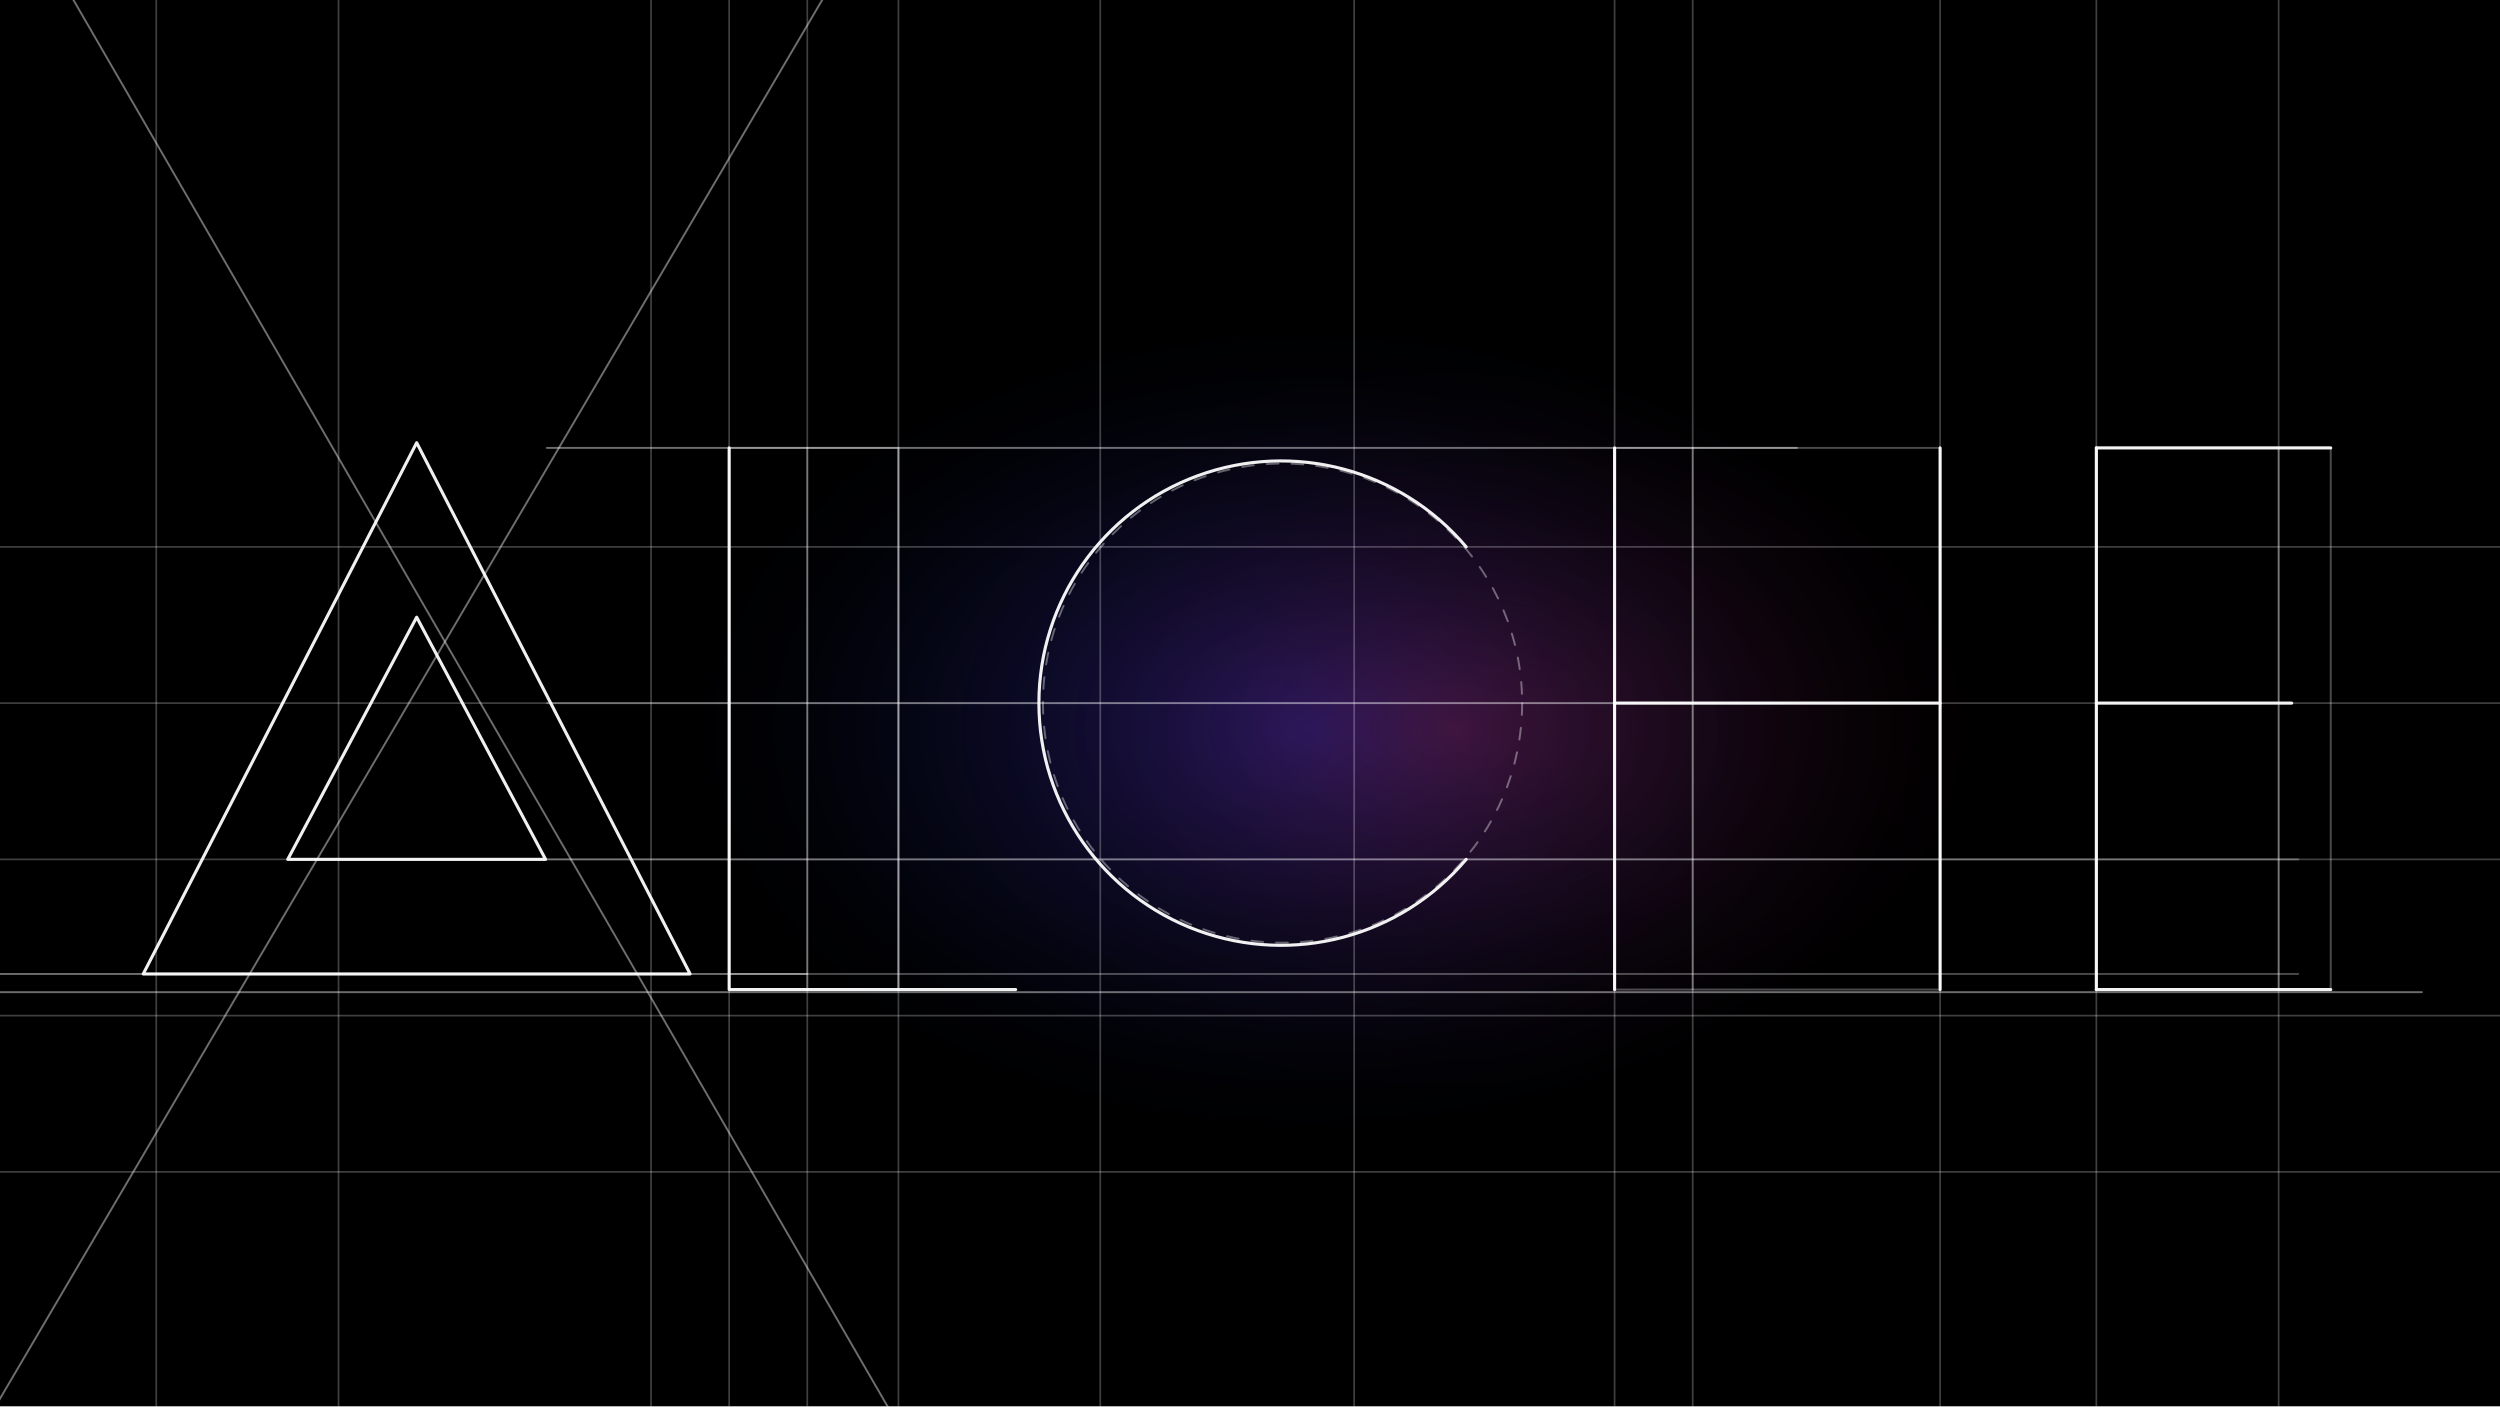
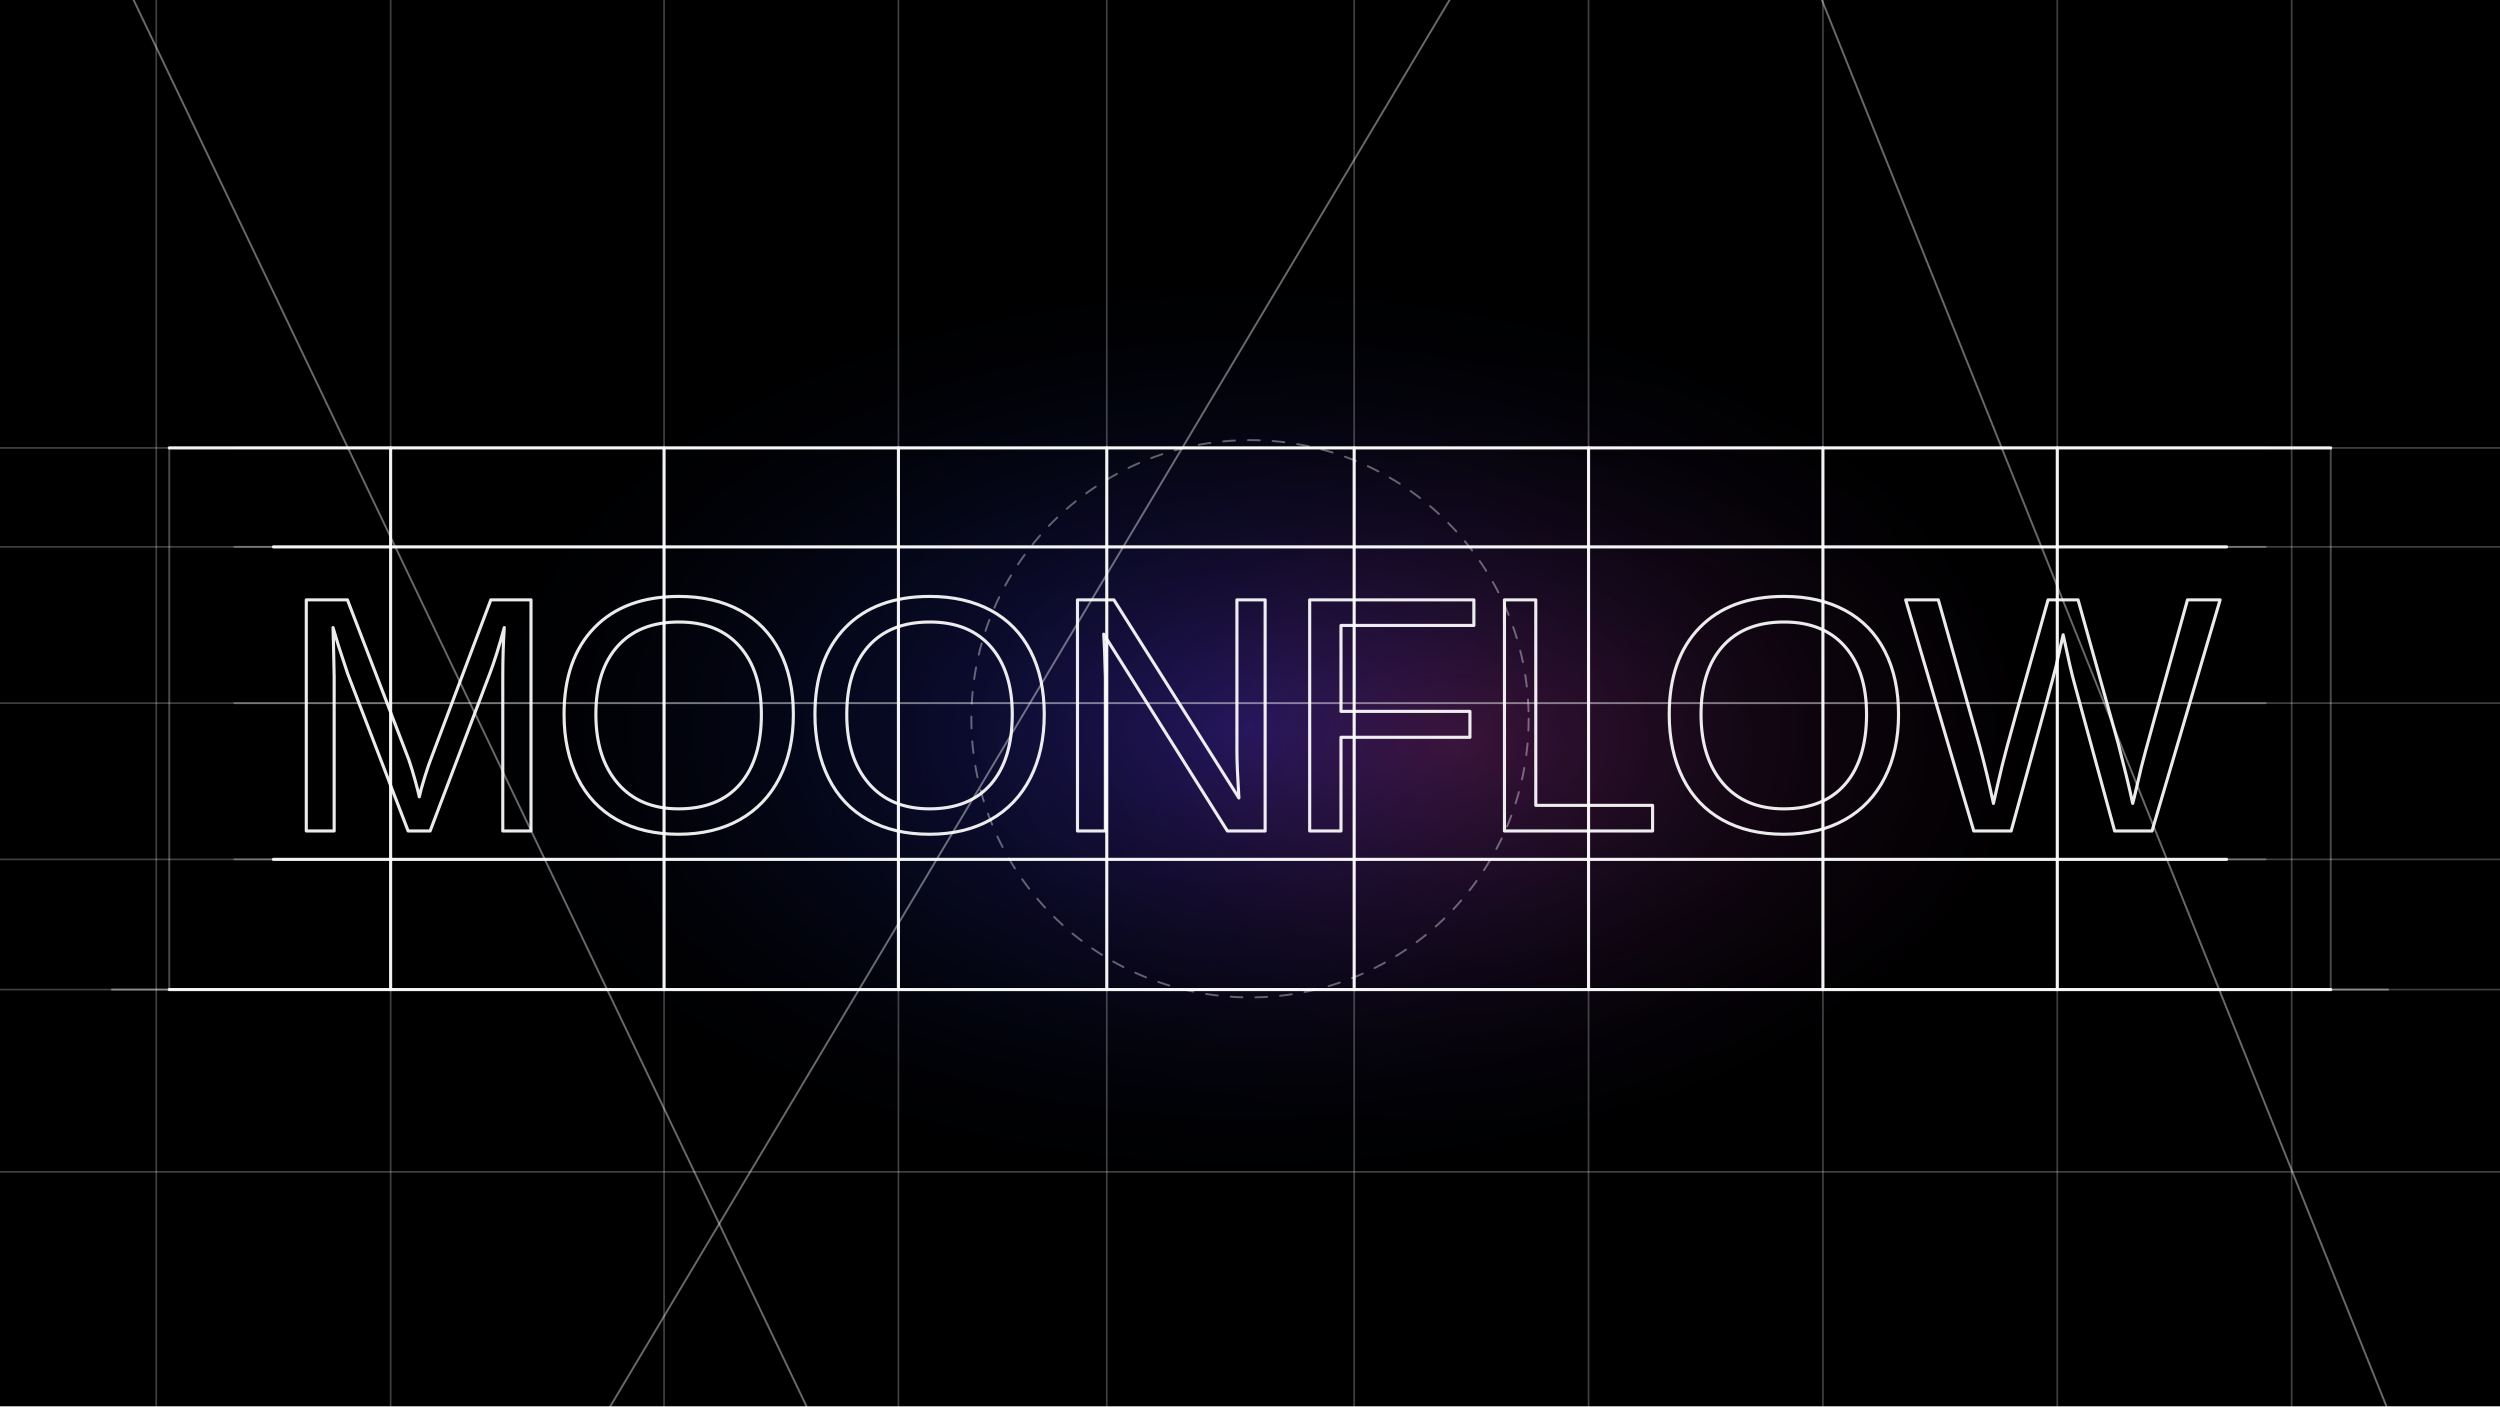
<svg xmlns="http://www.w3.org/2000/svg" id="alcheEndmarkSvg" viewBox="0 0 1920 1080" fill="none">
  <defs>
-     <radialGradient id="alcheEndmarkGlowBlue" cx="0" cy="0" r="1" gradientUnits="userSpaceOnUse" gradientTransform="translate(1006 560) rotate(90) scale(340 520)">
+     <radialGradient id="alcheEndmarkGlowBlue" cx="0" cy="0" r="1" gradientUnits="userSpaceOnUse" gradientTransform="translate(960 560) rotate(90) scale(380 650)">
      <stop offset="0" stop-color="#2839ff" stop-opacity="0.42" />
-       <stop offset="0.56" stop-color="#16227a" stop-opacity="0.2" />
+       <stop offset="0.56" stop-color="#16227a" stop-opacity="0.18" />
      <stop offset="1" stop-color="#000000" stop-opacity="0" />
    </radialGradient>
-     <radialGradient id="alcheEndmarkGlowRed" cx="0" cy="0" r="1" gradientUnits="userSpaceOnUse" gradientTransform="translate(1116 560) rotate(90) scale(300 460)">
-       <stop offset="0" stop-color="#aa1f32" stop-opacity="0.32" />
-       <stop offset="0.58" stop-color="#4f0813" stop-opacity="0.14" />
+     <radialGradient id="alcheEndmarkGlowRed" cx="0" cy="0" r="1" gradientUnits="userSpaceOnUse" gradientTransform="translate(1118 570) rotate(90) scale(320 520)">
+       <stop offset="0" stop-color="#aa1f32" stop-opacity="0.3" />
+       <stop offset="0.58" stop-color="#4f0813" stop-opacity="0.12" />
      <stop offset="1" stop-color="#000000" stop-opacity="0" />
    </radialGradient>
    <clipPath id="alcheEndmarkFillRevealClip">
      <rect id="fillRevealRect" x="0" y="0" width="0" height="1080" />
    </clipPath>
  </defs>
  <rect width="1920" height="1080" fill="#000000" />
  <g id="bgGlow">
-     <ellipse cx="1010" cy="562" rx="530" ry="360" fill="url(#alcheEndmarkGlowBlue)" />
-     <ellipse cx="1112" cy="566" rx="460" ry="300" fill="url(#alcheEndmarkGlowRed)" />
+     <ellipse cx="960" cy="562" rx="610" ry="370" fill="url(#alcheEndmarkGlowBlue)" />
+     <ellipse cx="1114" cy="566" rx="520" ry="310" fill="url(#alcheEndmarkGlowRed)" />
  </g>
  <g id="grid" stroke="#f7f8fb" stroke-opacity="0.26" stroke-width="1.3">
+     <line x1="0" y1="344" x2="1920" y2="344" />
    <line x1="0" y1="420" x2="1920" y2="420" />
    <line x1="0" y1="540" x2="1920" y2="540" />
    <line x1="0" y1="660" x2="1920" y2="660" />
-     <line x1="0" y1="780" x2="1920" y2="780" />
+     <line x1="0" y1="760" x2="1920" y2="760" />
    <line x1="0" y1="900" x2="1920" y2="900" />
    <line x1="120" y1="0" x2="120" y2="1080" />
-     <line x1="260" y1="0" x2="260" y2="1080" />
-     <line x1="500" y1="0" x2="500" y2="1080" />
-     <line x1="560" y1="0" x2="560" y2="1080" />
-     <line x1="620" y1="0" x2="620" y2="1080" />
+     <line x1="300" y1="0" x2="300" y2="1080" />
+     <line x1="510" y1="0" x2="510" y2="1080" />
    <line x1="690" y1="0" x2="690" y2="1080" />
-     <line x1="845" y1="0" x2="845" y2="1080" />
+     <line x1="850" y1="0" x2="850" y2="1080" />
    <line x1="1040" y1="0" x2="1040" y2="1080" />
-     <line x1="1240" y1="0" x2="1240" y2="1080" />
-     <line x1="1300" y1="0" x2="1300" y2="1080" />
-     <line x1="1490" y1="0" x2="1490" y2="1080" />
-     <line x1="1610" y1="0" x2="1610" y2="1080" />
-     <line x1="1750" y1="0" x2="1750" y2="1080" />
+     <line x1="1220" y1="0" x2="1220" y2="1080" />
+     <line x1="1400" y1="0" x2="1400" y2="1080" />
+     <line x1="1580" y1="0" x2="1580" y2="1080" />
+     <line x1="1760" y1="0" x2="1760" y2="1080" />
  </g>
  <g id="guides" fill="none" stroke="#f7f8fb" stroke-width="1.5" stroke-linecap="round" stroke-linejoin="round">
-     <g id="guidePersistent" stroke-opacity="0.44">
-       <line data-draw="guide" x1="46" y1="-18" x2="692" y2="1098" />
-       <line data-draw="guide" x1="-14" y1="1098" x2="642" y2="-18" />
-       <line data-draw="guide" x1="0" y1="748" x2="620" y2="748" />
-       <line data-draw="guide" x1="0" y1="762" x2="1860" y2="762" />
-       <line data-draw="guide" x1="420" y1="344" x2="1380" y2="344" />
-       <circle data-draw="guide" cx="985" cy="540" r="184" stroke-dasharray="9 10" stroke-opacity="0.38" />
+     <g id="guidePersistent" stroke-opacity="0.42">
+       <line data-draw="guide" x1="94" y1="-18" x2="628" y2="1098" />
+       <line data-draw="guide" x1="458" y1="1098" x2="1124" y2="-18" />
+       <line data-draw="guide" x1="1392" y1="-18" x2="1840" y2="1098" />
+       <line data-draw="guide" x1="86" y1="760" x2="1834" y2="760" />
+       <line data-draw="guide" x1="180" y1="344" x2="1740" y2="344" />
+       <circle data-draw="guide" cx="960" cy="552" r="214" stroke-dasharray="9 10" stroke-opacity="0.38" />
    </g>
    <g id="guideFade" stroke-opacity="0.3">
-       <line data-draw="guide" x1="420" y1="540" x2="1370" y2="540" />
-       <line data-draw="guide" x1="420" y1="660" x2="1765" y2="660" />
-       <line data-draw="guide" x1="560" y1="748" x2="1765" y2="748" />
-       <line data-draw="guide" x1="620" y1="344" x2="620" y2="760" />
+       <line data-draw="guide" x1="180" y1="420" x2="1740" y2="420" />
+       <line data-draw="guide" x1="180" y1="540" x2="1740" y2="540" />
+       <line data-draw="guide" x1="180" y1="660" x2="1740" y2="660" />
+       <line data-draw="guide" x1="300" y1="344" x2="300" y2="760" />
+       <line data-draw="guide" x1="510" y1="344" x2="510" y2="760" />
      <line data-draw="guide" x1="690" y1="344" x2="690" y2="760" />
-       <line data-draw="guide" x1="1240" y1="344" x2="1240" y2="760" />
-       <line data-draw="guide" x1="1300" y1="344" x2="1300" y2="760" />
-       <line data-draw="guide" x1="1490" y1="344" x2="1490" y2="760" />
-       <line data-draw="guide" x1="1610" y1="344" x2="1610" y2="760" />
-       <line data-draw="guide" x1="1750" y1="344" x2="1750" y2="760" />
-       <rect data-draw="guide" x="560" y="344" width="130" height="416" />
-       <rect data-draw="guide" x="1240" y="344" width="250" height="416" />
-       <rect data-draw="guide" x="1610" y="344" width="180" height="416" />
+       <line data-draw="guide" x1="850" y1="344" x2="850" y2="760" />
+       <line data-draw="guide" x1="1040" y1="344" x2="1040" y2="760" />
+       <line data-draw="guide" x1="1220" y1="344" x2="1220" y2="760" />
+       <line data-draw="guide" x1="1400" y1="344" x2="1400" y2="760" />
+       <line data-draw="guide" x1="1580" y1="344" x2="1580" y2="760" />
+       <rect data-draw="guide" x="130" y="344" width="1660" height="416" />
    </g>
  </g>
-   <g id="outline" stroke="#ffffff" stroke-opacity="0.94" stroke-width="2.4" stroke-linecap="round" stroke-linejoin="round">
-     <path data-draw="outline" d="M320 340 L110 748 H530 Z" />
-     <path data-draw="outline" d="M320 474 L221 660 H419 Z" />
-     <path data-draw="outline" d="M560 344 V760 H780" />
-     <path data-draw="outline" d="M1126 420 A186 186 0 1 0 1126 660" />
-     <path data-draw="outline" d="M1240 344 V760" />
-     <path data-draw="outline" d="M1490 344 V760" />
-     <path data-draw="outline" d="M1240 540 H1490" />
-     <path data-draw="outline" d="M1610 344 V760" />
-     <path data-draw="outline" d="M1610 344 H1790" />
-     <path data-draw="outline" d="M1610 540 H1760" />
-     <path data-draw="outline" d="M1610 760 H1790" />
+   <g id="outline" stroke="#ffffff" stroke-opacity="0.92" stroke-width="2.4" stroke-linecap="round" stroke-linejoin="round">
+     <text x="960" y="565" text-anchor="middle" dominant-baseline="middle" font-family="MoonflowEndmark, 'Space Grotesk', Arial, sans-serif" font-size="258" font-weight="500" letter-spacing="-8" textLength="1660" lengthAdjust="spacingAndGlyphs" fill="none">MOONFLOW</text>
+     <path data-draw="outline" d="M130 344 H1790" />
+     <path data-draw="outline" d="M130 760 H1790" />
+     <path data-draw="outline" d="M210 420 H1710" />
+     <path data-draw="outline" d="M210 660 H1710" />
+     <path data-draw="outline" d="M300 344 V760" />
+     <path data-draw="outline" d="M510 344 V760" />
+     <path data-draw="outline" d="M690 344 V760" />
+     <path data-draw="outline" d="M850 344 V760" />
+     <path data-draw="outline" d="M1040 344 V760" />
+     <path data-draw="outline" d="M1220 344 V760" />
+     <path data-draw="outline" d="M1400 344 V760" />
+     <path data-draw="outline" d="M1580 344 V760" />
  </g>
  <g id="fill" clip-path="url(#alcheEndmarkFillRevealClip)">
-     <path id="fillA" fill="#ffffff" fill-rule="evenodd" d="M320 340 L110 748 H530 Z M320 474 L221 660 H419 Z" />
-     <g fill="#adb1be" fill-opacity="0.7">
-       <path d="M560 344 H624 V696 H784 V760 H560 Z" />
-       <path d="M1126 420 A186 186 0 1 0 1126 660 L1204 660 A108 108 0 1 1 1204 420 Z" />
-       <path d="M1240 344 H1300 V508 H1430 V344 H1490 V760 H1430 V568 H1300 V760 H1240 Z" />
-       <path d="M1610 344 H1790 V404 H1670 V518 H1778 V576 H1670 V700 H1790 V760 H1610 Z" />
-     </g>
+     <text x="960" y="565" text-anchor="middle" dominant-baseline="middle" font-family="MoonflowEndmark, 'Space Grotesk', Arial, sans-serif" font-size="258" font-weight="500" letter-spacing="-8" textLength="1660" lengthAdjust="spacingAndGlyphs" fill="#f5f6fb">MOONFLOW</text>
  </g>
</svg>
